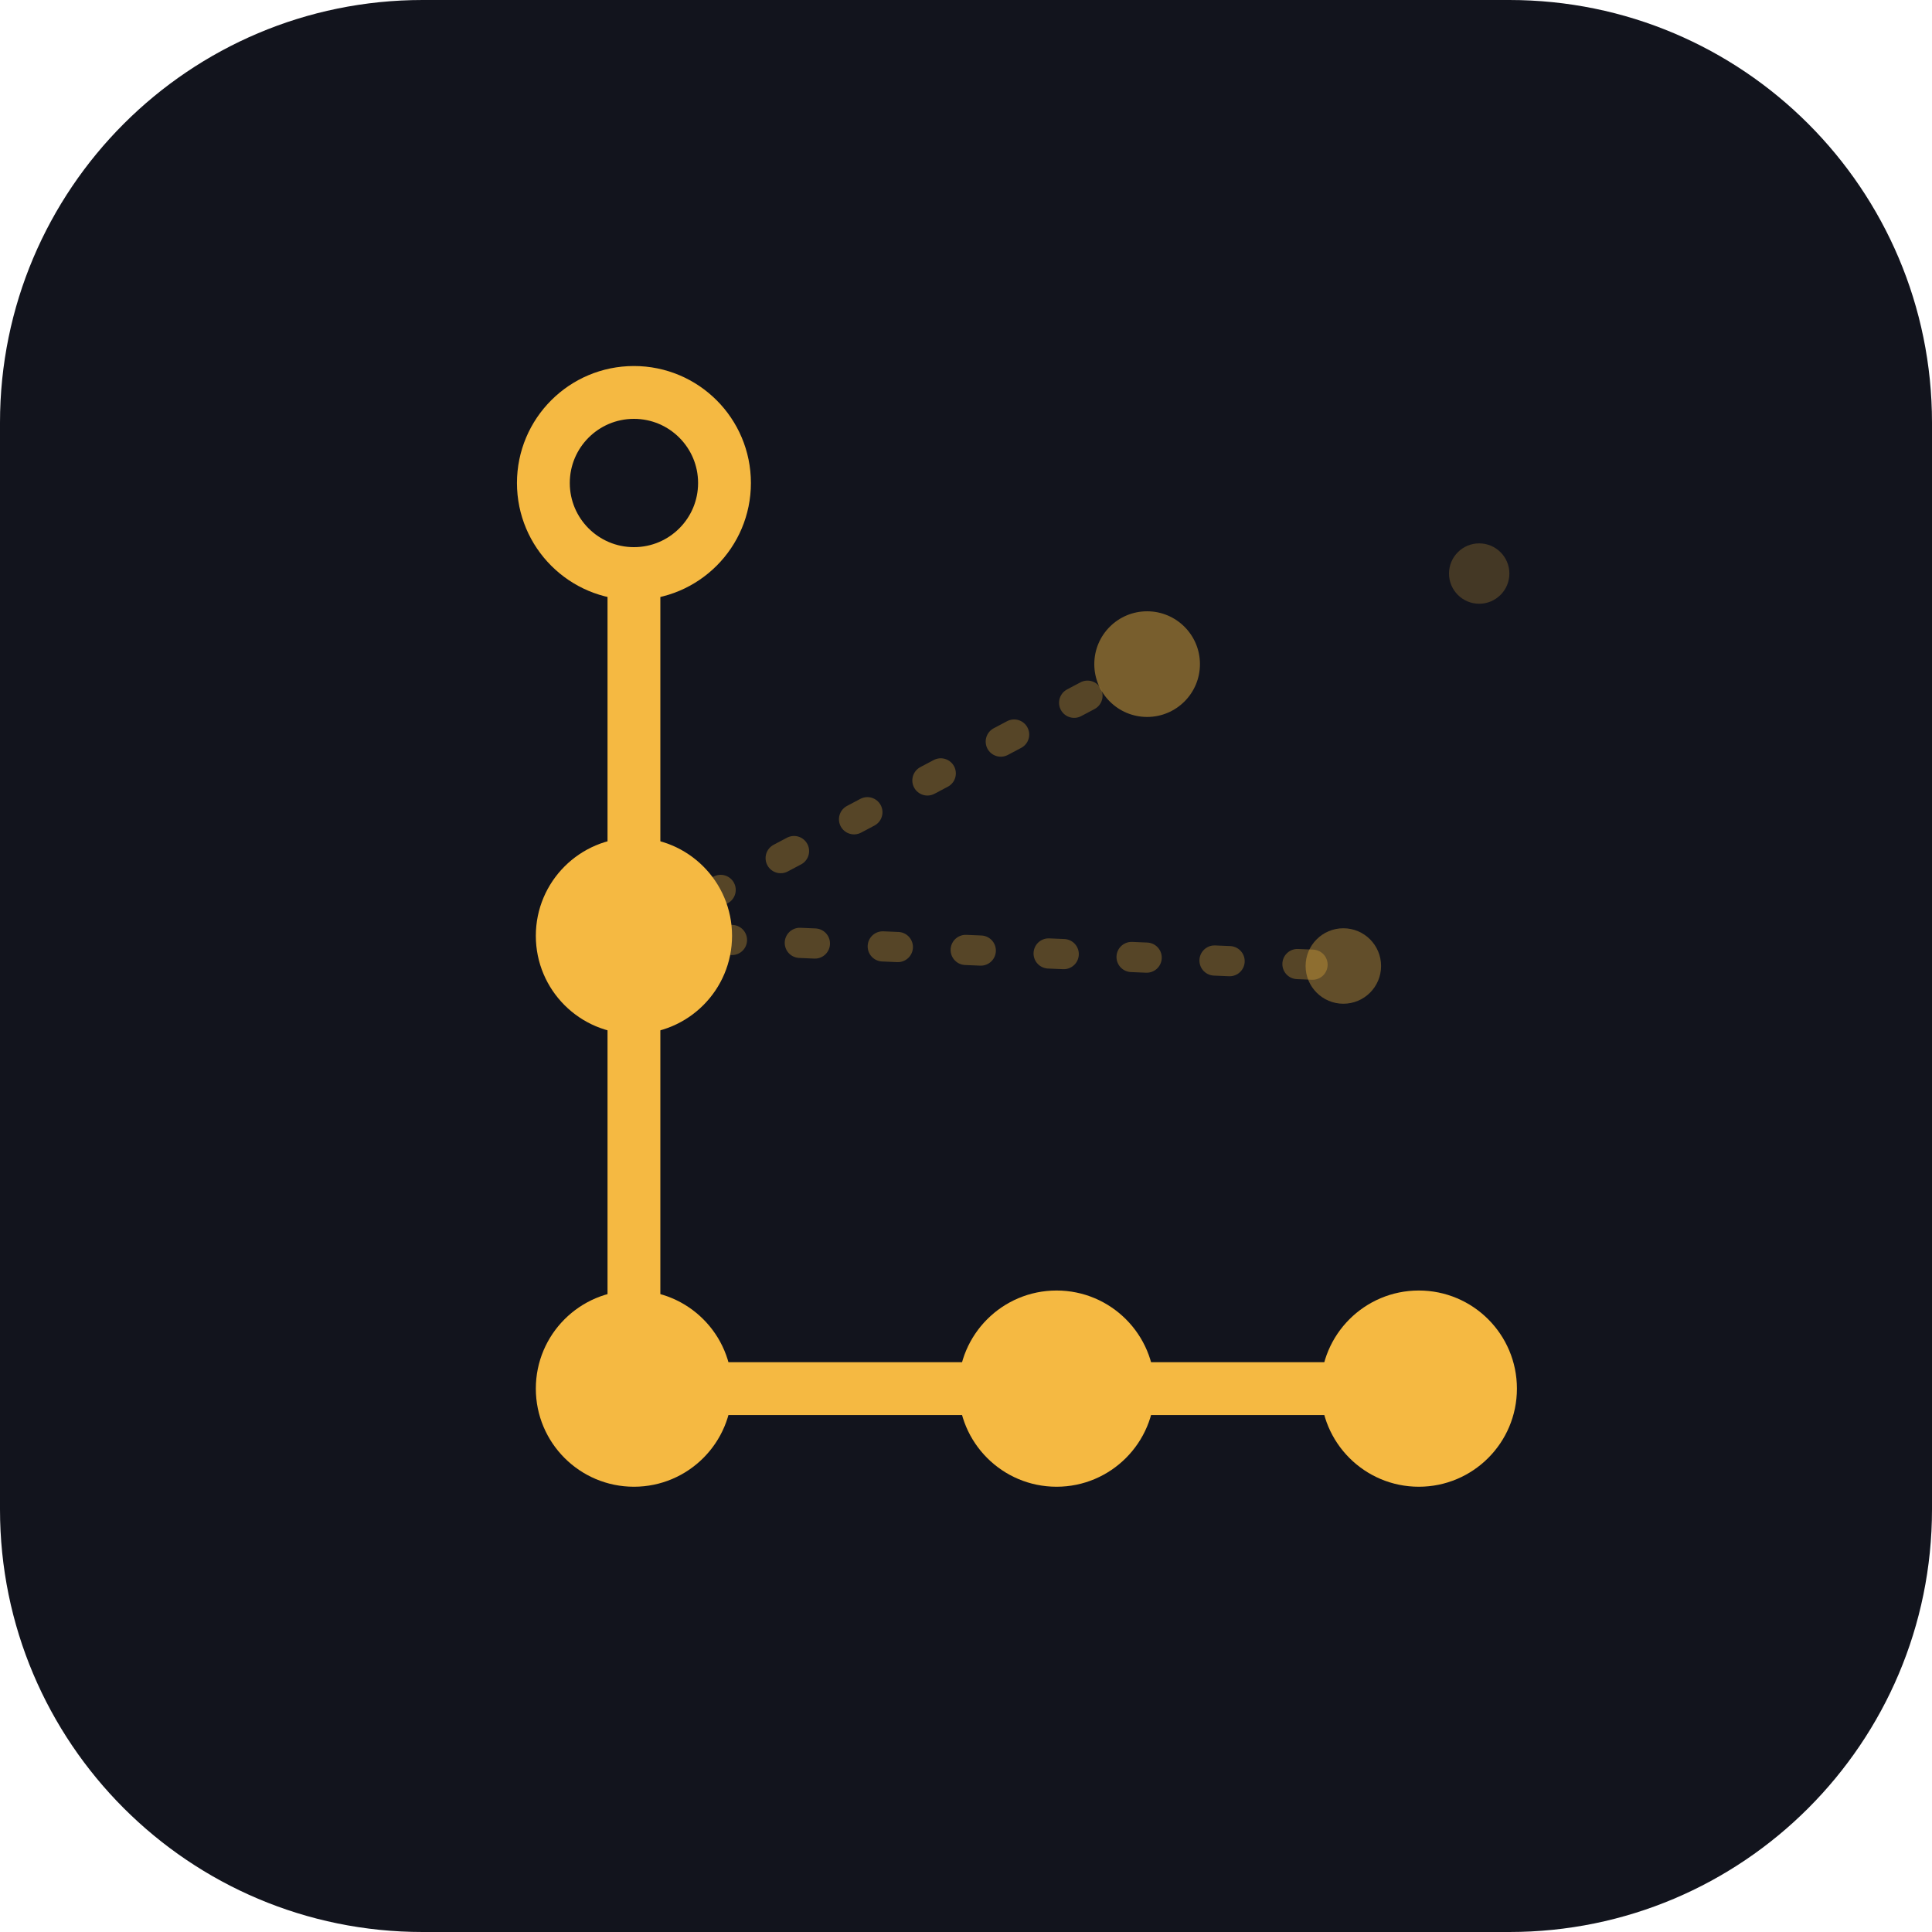
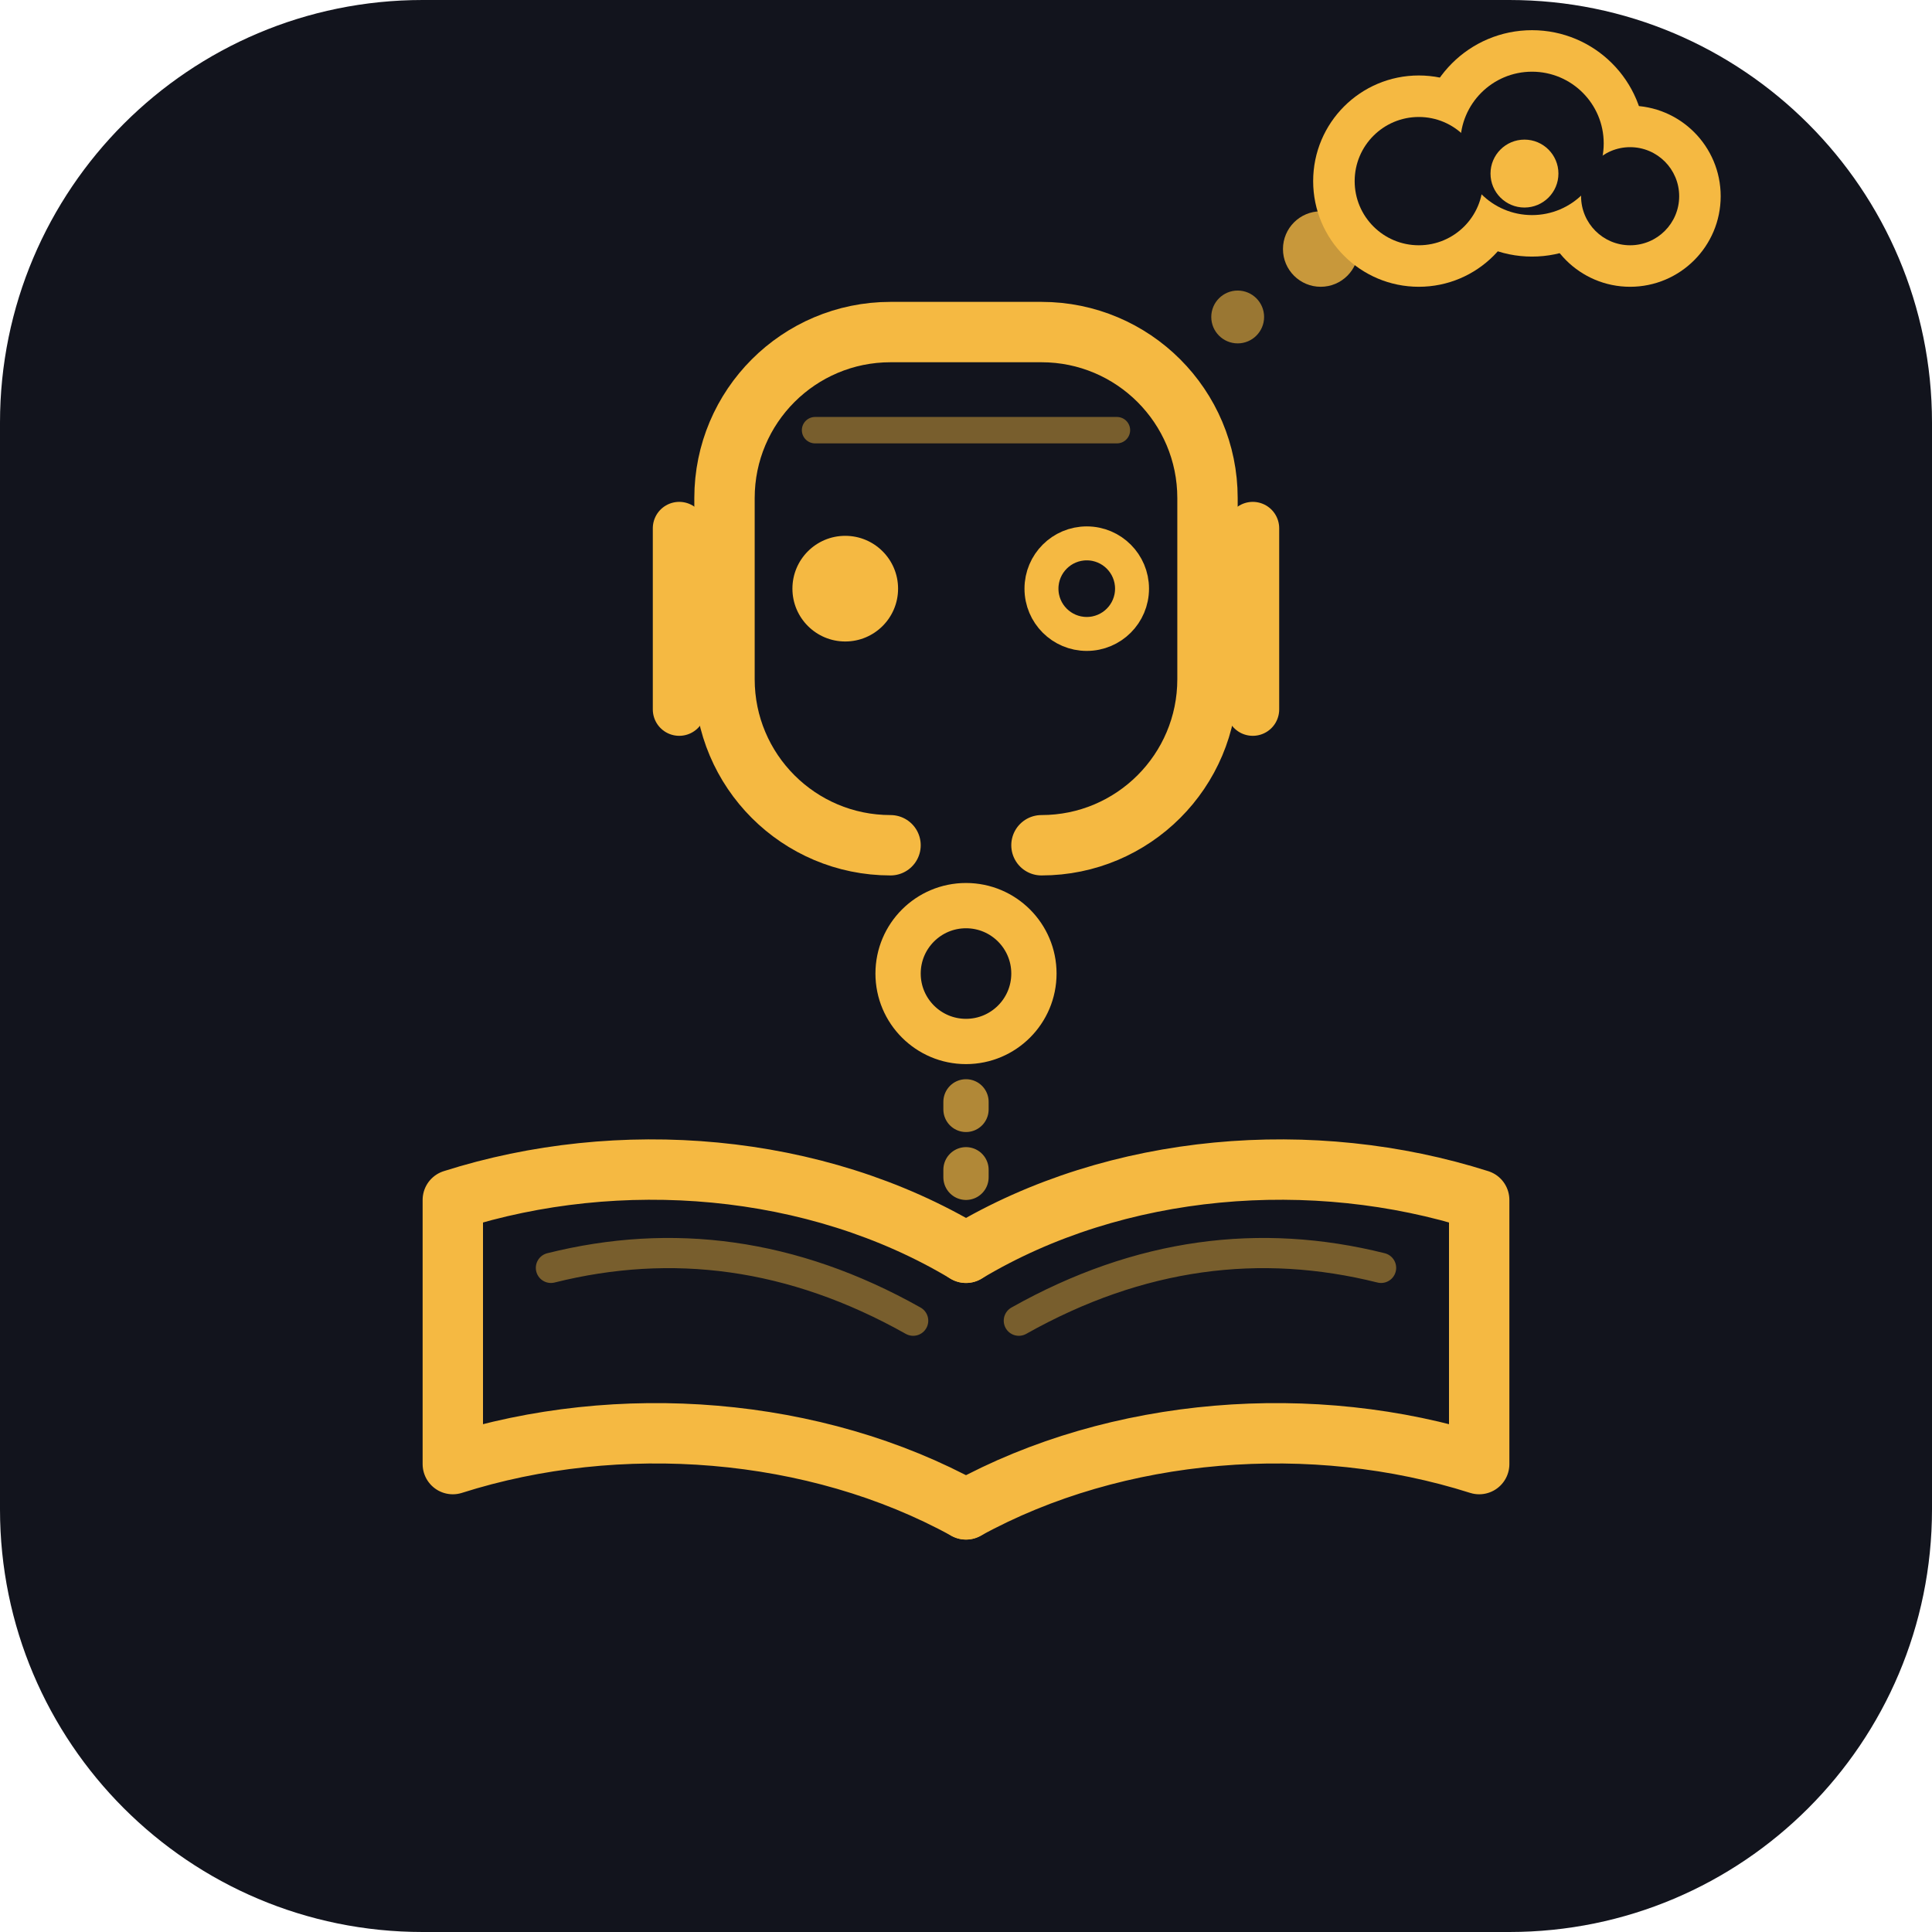
<svg xmlns="http://www.w3.org/2000/svg" viewBox="0 0 256 256" width="256" height="256" role="img" aria-label="lore">
  <rect x="0" y="0" width="256" height="256" rx="56" fill="#12141d" />
-   <g stroke="#f5b942" stroke-opacity="0.30" stroke-width="4" fill="none">
-     <path d="M84 124 L152 88" stroke-dasharray="2 9" stroke-linecap="round" />
-     <path d="M84 124 L178 128" stroke-dasharray="2 9" stroke-linecap="round" />
+   <path d="M138 112 A22 22 0 0 0 160 90 L160 66 A22 22 0 0 0 138 44 L118 44 A22 22 0 0 0 96 66 L96 90 A22 22 0 0 0 118 112" stroke="#f5b942" stroke-width="8" fill="none" stroke-linecap="round" />
+   <path d="M90 70 V94 M166 70 V94" stroke="#f5b942" stroke-width="7" stroke-linecap="round" />
+   <path d="M108 57 H148" stroke="#f5b942" stroke-width="3.5" stroke-linecap="round" stroke-opacity="0.45" />
+   <circle cx="112" cy="78" r="7" fill="#f5b942" />
+   <circle cx="144" cy="78" r="6" fill="#12141d" stroke="#f5b942" stroke-width="4.5" />
+   <circle cx="164" cy="42" r="3.5" fill="#f5b942" fill-opacity="0.6" />
+   <circle cx="175" cy="33" r="5" fill="#f5b942" fill-opacity="0.8" />
+   <circle cx="188" cy="24" r="11" fill="none" stroke="#f5b942" stroke-width="6" />
+   <circle cx="203" cy="19" r="12" fill="none" stroke="#f5b942" stroke-width="6" />
+   <circle cx="216" cy="26" r="9" fill="none" stroke="#f5b942" stroke-width="6" />
+   <circle cx="188" cy="24" r="8.5" fill="#12141d" />
+   <circle cx="203" cy="19" r="9.5" fill="#12141d" />
+   <circle cx="216" cy="26" r="6.5" fill="#12141d" />
+   <circle cx="202" cy="23" r="4.5" fill="#f5b942" />
+   <g stroke="#f5b942" stroke-width="8" fill="none" stroke-linejoin="round" stroke-linecap="round">
+     <path d="M128 166 C108 154 82 152 60 159 L60 194 C82 187 108 189 128 200" />
+     <path d="M128 166 C148 154 174 152 196 159 L196 194 C174 187 148 189 128 200" />
  </g>
-   <g fill="#f5b942">
-     <circle cx="152" cy="88" r="7" fill-opacity="0.45" />
-     <circle cx="178" cy="128" r="5" fill-opacity="0.35" />
-     <circle cx="196" cy="76" r="4" fill-opacity="0.22" />
+   <g stroke="#f5b942" stroke-width="4" fill="none" stroke-linecap="round" stroke-opacity="0.45">
+     <path d="M121 175 C105 166 89 164 73 168" />
+     <path d="M135 175 C151 166 167 164 183 168" />
  </g>
-   <g stroke="#f5b942" stroke-width="7" stroke-linecap="round" fill="none">
-     <path d="M84 64 L84 184 L188 184" />
-   </g>
-   <g fill="#f5b942">
-     <circle cx="84" cy="124" r="13" />
-     <circle cx="84" cy="184" r="13" />
-     <circle cx="140" cy="184" r="13" />
-     <circle cx="188" cy="184" r="13" />
-   </g>
-   <circle cx="84" cy="64" r="12" fill="#12141d" stroke="#f5b942" stroke-width="7" />
+   <path d="M128 156 V144" stroke="#f5b942" stroke-width="6" stroke-linecap="round" stroke-dasharray="1 8" stroke-opacity="0.7" />
+   <circle cx="128" cy="129" r="9" fill="#12141d" stroke="#f5b942" stroke-width="6" />
</svg>
